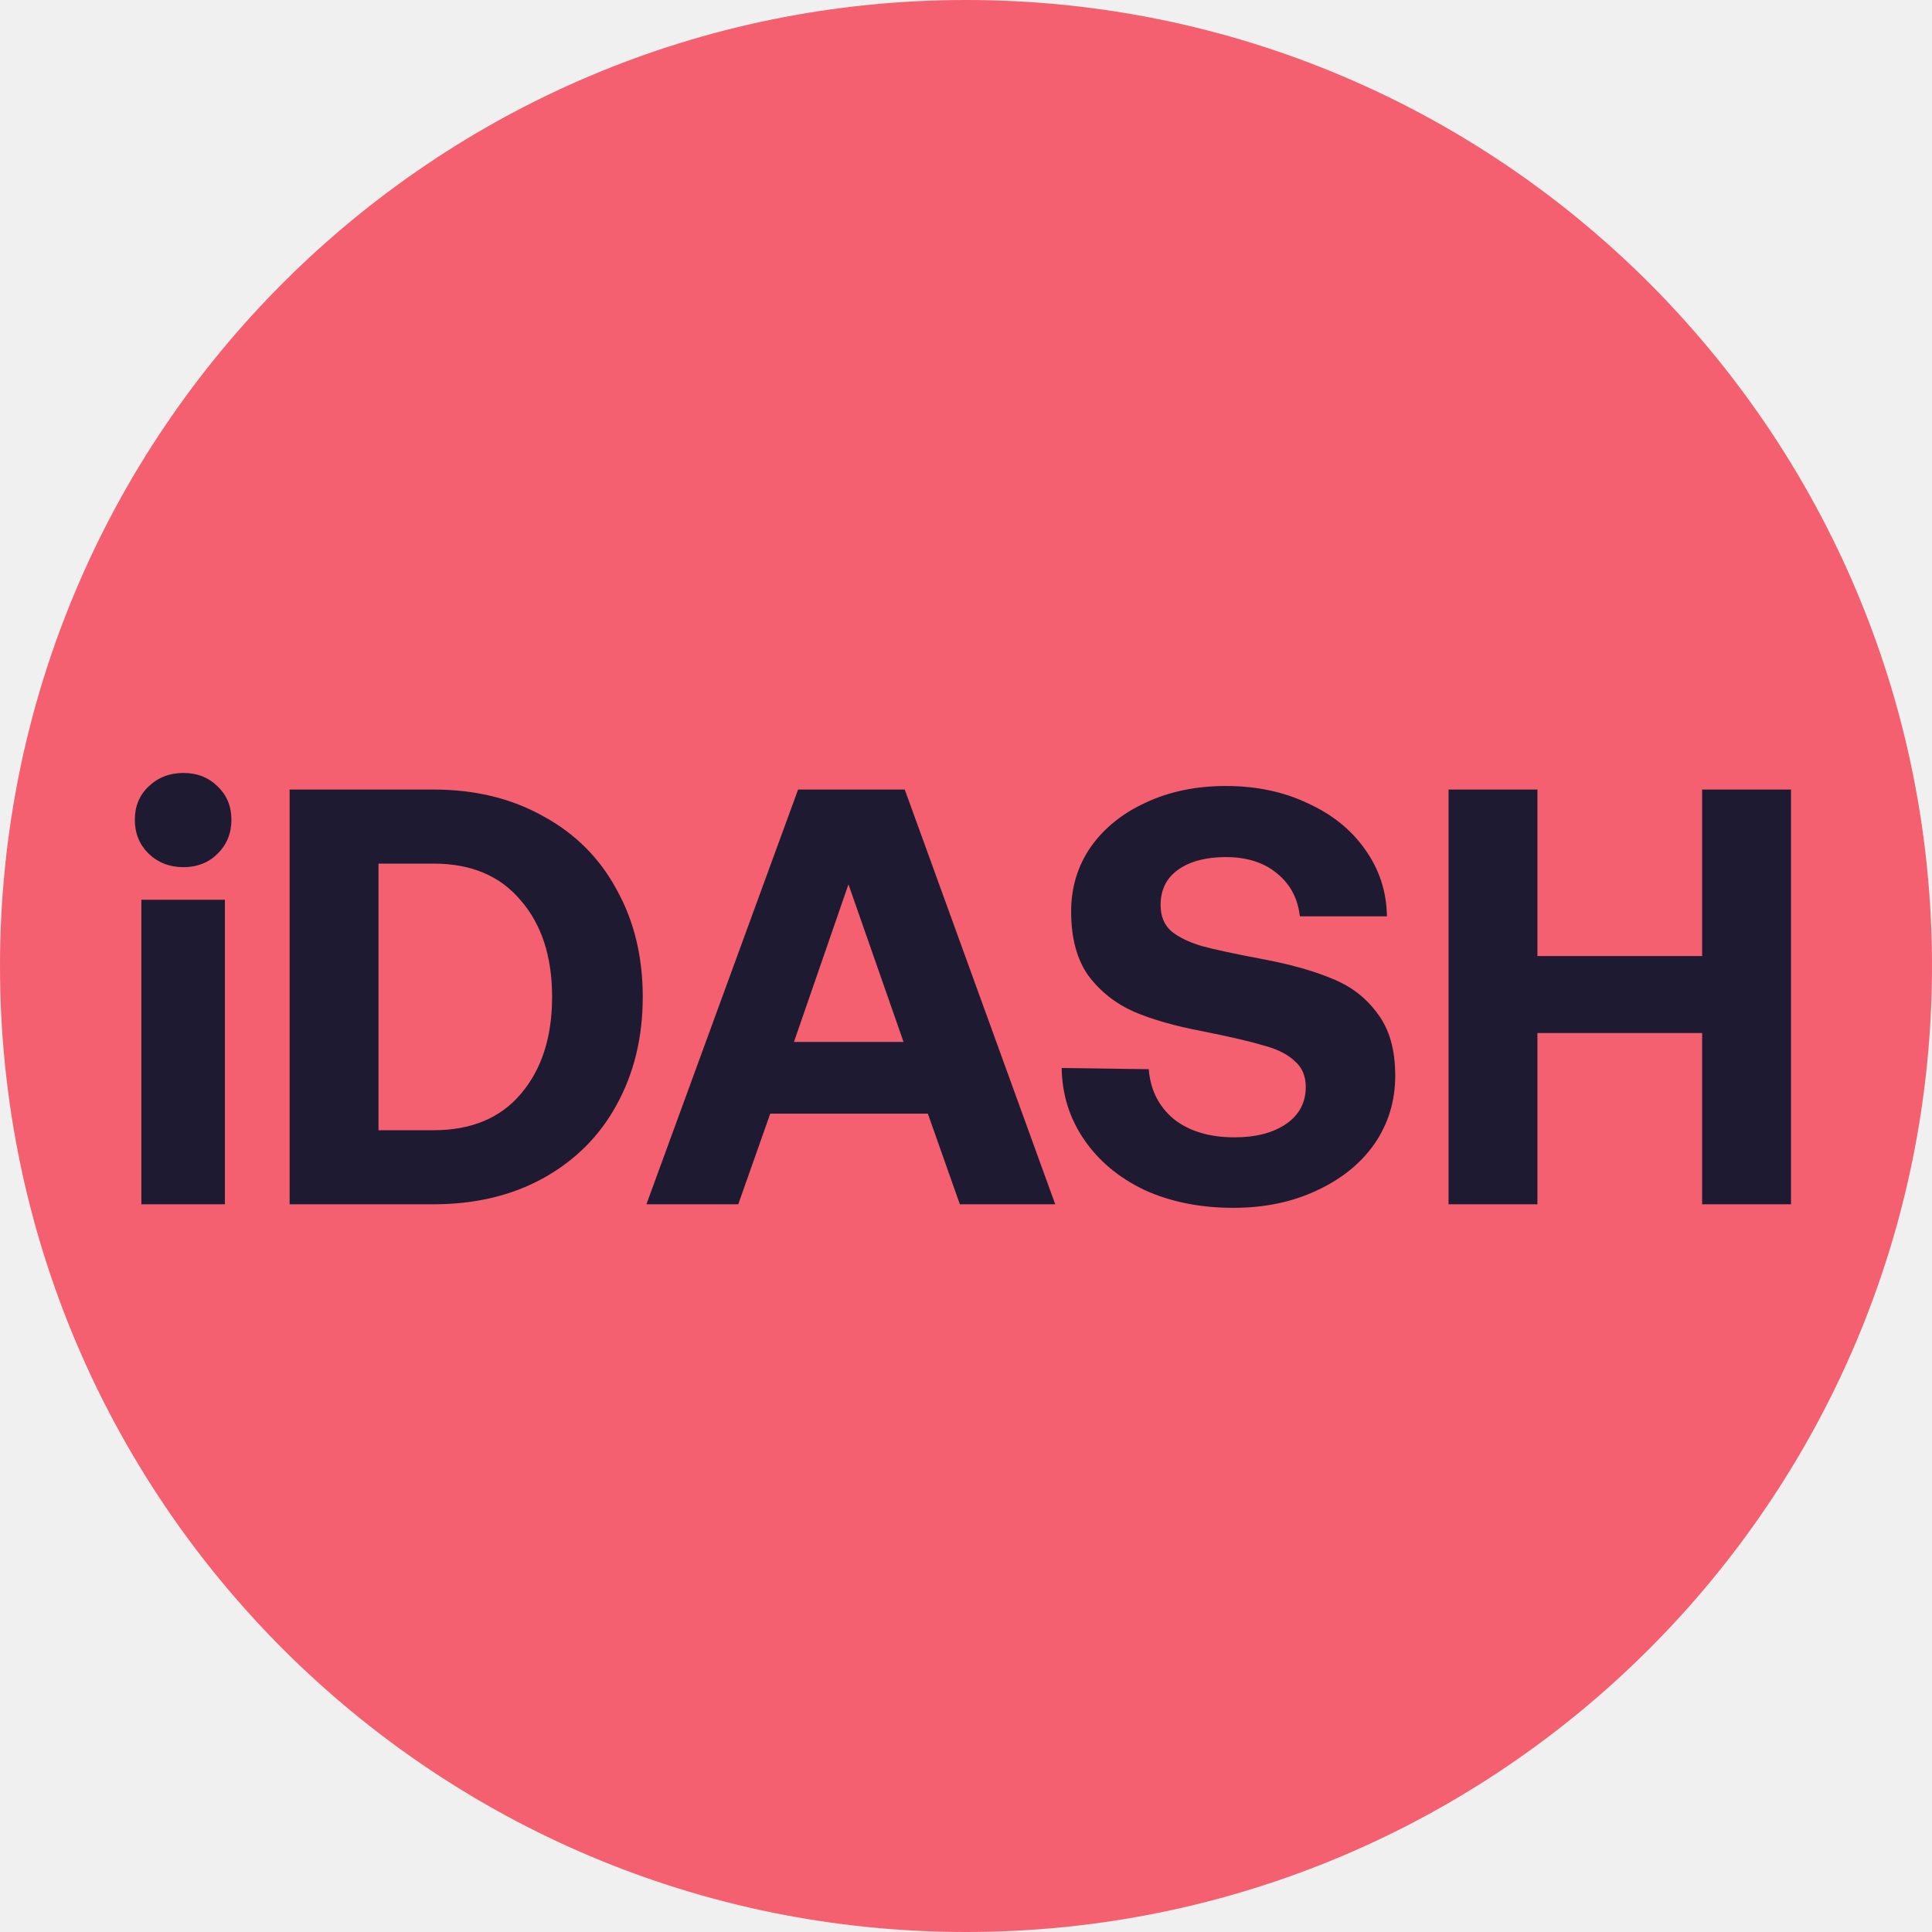
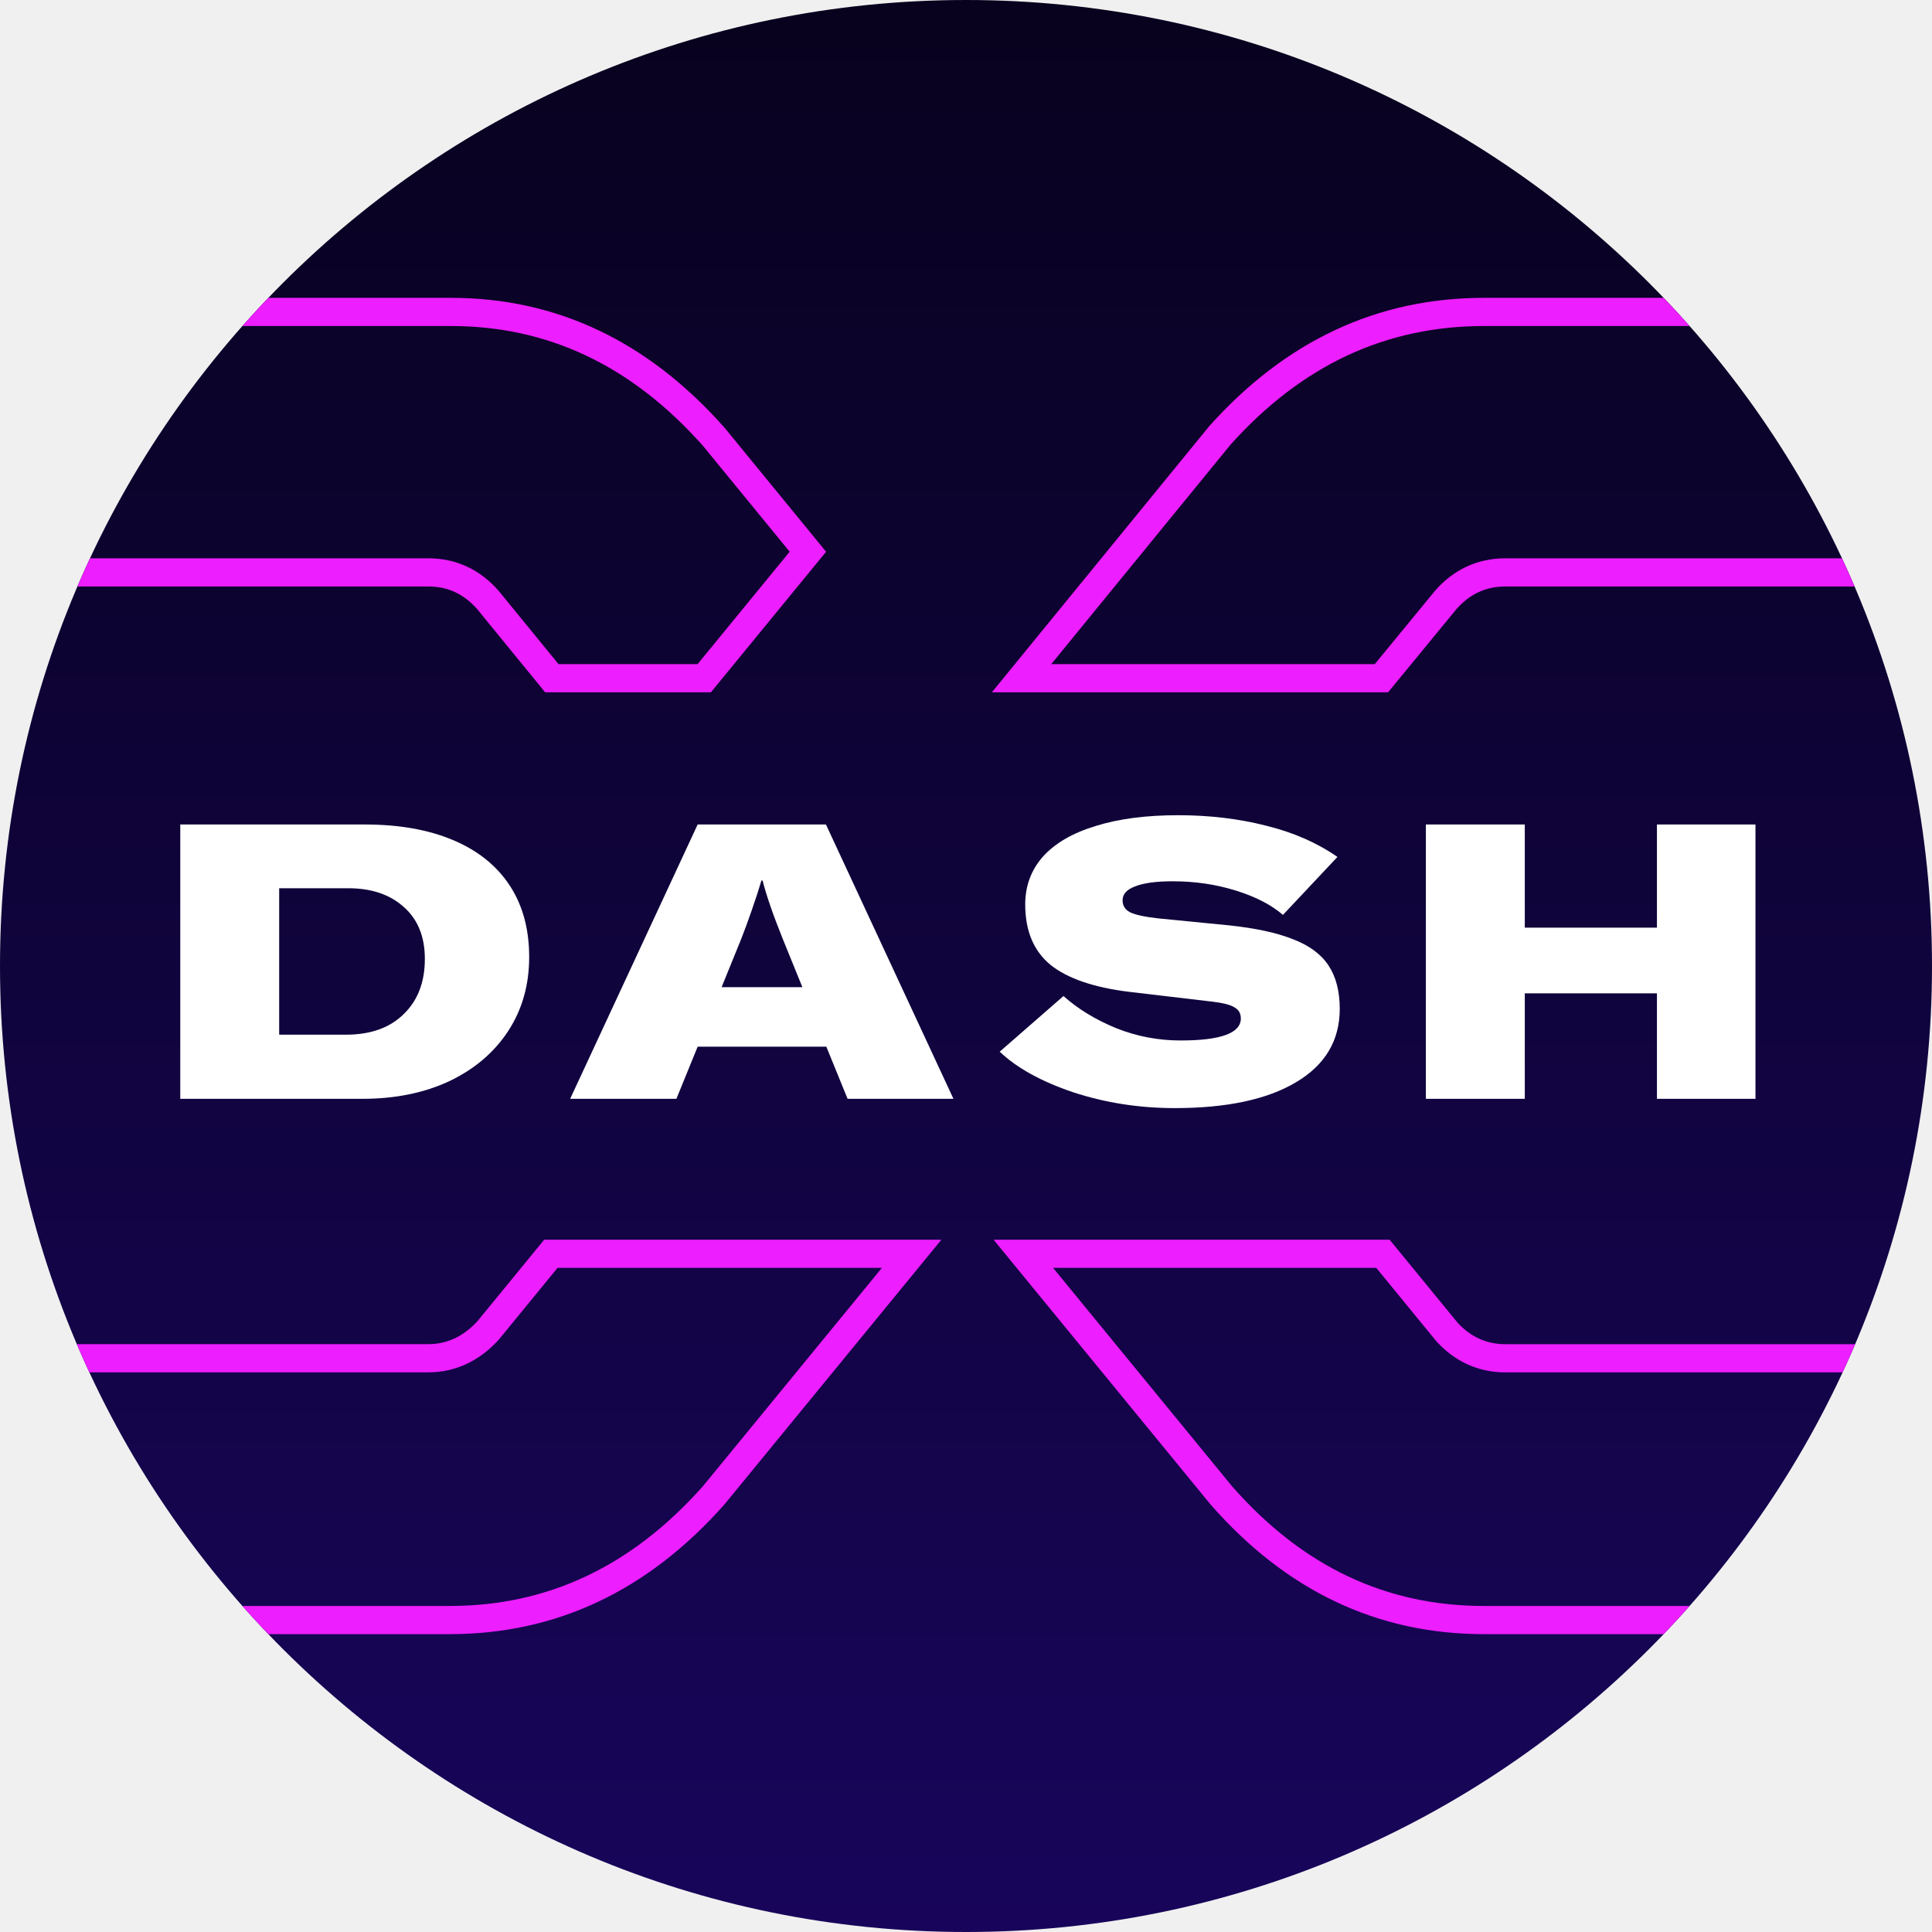
- <svg xmlns="http://www.w3.org/2000/svg" width="300" height="300" viewBox="0 0 300 300" fill="none">
-   <path d="M150 300c82.843 0 150-67.157 150-150S232.843 0 150 0 0 67.157 0 150s67.157 150 150 150z" fill="#F56070" />
-   <path d="M28.482 120.024c2.146 0 3.925.705 5.336 2.116 1.41 1.349 2.116 3.067 2.116 5.152s-.706 3.833-2.116 5.244c-1.411 1.411-3.19 2.116-5.336 2.116-2.147 0-3.956-.705-5.428-2.116-1.411-1.411-2.116-3.159-2.116-5.244s.705-3.803 2.116-5.152c1.472-1.411 3.28-2.116 5.428-2.116zm-6.532 19.688h12.972V187H21.95v-47.288zM44.973 122.6H67.33c6.44 0 12.114 1.38 17.02 4.14 4.968 2.699 8.77 6.501 11.408 11.408 2.699 4.845 4.048 10.396 4.048 16.652s-1.35 11.837-4.048 16.744c-2.637 4.845-6.44 8.648-11.408 11.408C79.443 185.651 73.77 187 67.33 187H44.973v-64.4zm22.356 52.9c5.827 0 10.335-1.871 13.524-5.612 3.25-3.803 4.876-8.832 4.876-15.088 0-6.256-1.625-11.255-4.876-14.996-3.19-3.803-7.697-5.704-13.524-5.704h-8.556v41.4h8.556zm33.047 11.5l23.552-64.4h16.56l23.368 64.4h-14.812l-4.968-14.076h-24.472L114.636 187h-14.26zm22.908-25.208h17.02l-8.556-24.472-8.464 24.472zm55.094 4.232c.246 3.189 1.534 5.765 3.864 7.728 2.392 1.901 5.551 2.852 9.476 2.852 3.251 0 5.888-.675 7.912-2.024 2.086-1.411 3.128-3.343 3.128-5.796 0-1.717-.582-3.067-1.748-4.048-1.104-1.043-2.698-1.84-4.784-2.392-2.024-.613-5.182-1.349-9.476-2.208-4.232-.797-7.789-1.809-10.672-3.036-2.882-1.288-5.244-3.159-7.084-5.612-1.778-2.515-2.668-5.827-2.668-9.936 0-3.741 1.012-7.084 3.036-10.028 2.086-2.944 4.938-5.244 8.556-6.9 3.68-1.717 7.82-2.576 12.42-2.576 4.723 0 8.955.889 12.696 2.668 3.803 1.717 6.778 4.109 8.924 7.176 2.208 3.067 3.343 6.532 3.404 10.396h-13.524c-.306-2.76-1.472-4.968-3.496-6.624-2.024-1.717-4.692-2.576-8.004-2.576-3.066 0-5.52.644-7.36 1.932-1.84 1.288-2.76 3.128-2.76 5.52 0 1.717.552 3.067 1.656 4.048 1.104.92 2.668 1.687 4.692 2.3 2.024.552 5.152 1.227 9.384 2.024 4.294.797 7.912 1.809 10.856 3.036 2.944 1.165 5.306 2.975 7.084 5.428 1.84 2.392 2.76 5.612 2.76 9.66 0 3.925-1.073 7.452-3.22 10.58-2.146 3.067-5.152 5.489-9.016 7.268-3.802 1.779-8.096 2.668-12.88 2.668-5.152 0-9.752-.92-13.8-2.76-3.986-1.901-7.114-4.508-9.384-7.82-2.269-3.312-3.434-7.023-3.496-11.132l13.524.184zM224.93 122.6h13.8v25.852h25.576V122.6h13.8V187h-13.8v-26.588H238.73V187h-13.8v-64.4z" fill="#1E1A31" />
+ <svg xmlns="http://www.w3.org/2000/svg" width="480" height="480" viewBox="0 0 480 480" fill="none">
+   <circle cx="240" cy="240" r="240" fill="url(#paint0_linear)" />
+   <mask id="mask0" mask-type="alpha" maskUnits="userSpaceOnUse" x="0" y="0" width="480" height="480">
+     <circle cx="240" cy="240" r="240" fill="url(#paint1_linear)" />
+   </mask>
+   <g mask="url(#mask0)">
+     <path fill-rule="evenodd" clip-rule="evenodd" d="M123.924 146.839L138.76 165H173.312L196.192 137.076L174.636 110.748C156.805 90.694 136.027 81 112.011 81H12V138.71H106.428C113.355 138.71 119.293 141.538 123.848 146.752L123.924 146.839ZM179.963 106.205L205.24 137.078L176.626 172H135.439L118.576 151.357C115.289 147.595 111.243 145.71 106.428 145.71H7.951C7.076 145.71 6.361 145.433 5.822 144.879C5.274 144.334 5 143.717 5 143.056V76.654C5 75.993 5.274 75.385 5.822 74.831C6.361 74.277 7.076 74 7.951 74H112.011C138.27 74 160.923 84.741 179.963 106.205ZM123.852 332.909L123.701 333.071C119.042 338.081 113.205 340.951 106.428 340.951H12.327V399H111.685C135.94 399 156.82 389.299 174.636 369.252L219.1 315H138.518L123.852 332.909ZM135.203 308H233.888L179.963 373.795C160.923 395.268 138.164 406 111.685 406H7.951C7.076 406 6.414 405.723 5.981 405.169C5.539 404.615 5.327 403.9 5.327 403.007V336.605C5.327 335.943 5.539 335.336 5.981 334.782C6.414 334.228 7.076 333.951 7.951 333.951H106.428C111.022 333.951 115.068 332.074 118.576 328.303L135.203 308ZM362.153 328.643C365.439 332.19 369.371 333.96 373.974 333.96H472.451C473.325 333.96 473.979 334.237 474.421 334.791C474.854 335.345 475.075 336.069 475.075 336.944V403.346C475.075 404.007 474.854 404.624 474.421 405.169C473.979 405.723 473.325 406 472.451 406H368.717C342.238 406 319.585 395.268 300.766 373.795L246.848 308H345.245L362.153 328.643ZM341.93 315H261.635L306.106 369.268C323.696 389.299 344.46 399 368.717 399H468.075V340.96H373.974C367.312 340.96 361.552 338.295 357.018 333.4L356.872 333.244L341.93 315ZM361.826 151.357C365.112 147.595 369.159 145.71 373.974 145.71H472.451C473.325 145.71 473.979 145.433 474.421 144.879C474.854 144.334 475.075 143.717 475.075 143.056V76.654C475.075 75.769 474.854 75.108 474.421 74.661C473.979 74.223 473.325 74 472.451 74H368.717C342.238 74 319.479 84.625 300.439 105.874L246.427 172H344.868L361.826 151.357ZM341.559 165L356.484 146.832L356.554 146.752C361.109 141.538 367.047 138.71 373.974 138.71H468.075V81H368.717C344.443 81 323.562 90.611 305.758 110.428L261.183 165H341.559Z" fill="#ED1EFF" />
+   </g>
+   <path d="M90.577 204.84C99.089 204.84 106.385 206.12 112.465 208.68C118.609 211.24 123.313 214.984 126.577 219.912C129.841 224.84 131.473 230.792 131.473 237.768C131.473 244.68 129.745 250.792 126.289 256.104C122.833 261.416 117.969 265.576 111.697 268.584C105.425 271.528 98.193 273 90.001 273H44.785V204.84H90.577ZM85.969 257.064C92.049 257.064 96.817 255.368 100.273 251.976C103.793 248.584 105.553 244.008 105.553 238.248C105.553 232.744 103.825 228.456 100.369 225.384C96.913 222.248 92.305 220.68 86.545 220.68H69.361V257.064H85.969Z" fill="white" />
+   <path d="M210.58 273L205.3 260.04H173.332L168.052 273H141.652L173.332 204.84H205.204L236.884 273H210.58ZM199.348 245.256L194.548 233.448C192.116 227.432 190.42 222.536 189.46 218.76H189.172C188.596 220.744 187.796 223.208 186.772 226.152C185.748 229.096 184.852 231.528 184.084 233.448L179.284 245.256H199.348Z" fill="white" />
+   <path d="M291.865 275.304C283.033 275.304 274.617 273.992 266.617 271.368C258.681 268.68 252.601 265.32 248.377 261.288L264.217 247.464C267.801 250.664 272.153 253.32 277.273 255.432C282.393 257.48 287.737 258.504 293.305 258.504C303.289 258.504 308.281 256.68 308.281 253.032C308.281 251.752 307.737 250.824 306.649 250.248C305.625 249.608 303.673 249.128 300.793 248.808L280.441 246.408C271.673 245.32 265.177 243.08 260.953 239.688C256.793 236.232 254.713 231.24 254.713 224.712C254.713 220.104 256.185 216.136 259.129 212.808C262.137 209.48 266.489 206.952 272.185 205.224C277.881 203.432 284.729 202.536 292.729 202.536C300.473 202.536 307.737 203.4 314.521 205.128C321.305 206.792 327.225 209.384 332.281 212.904L318.745 227.304C315.865 224.808 311.961 222.792 307.033 221.256C302.105 219.72 296.889 218.952 291.385 218.952C287.289 218.952 284.185 219.368 282.073 220.2C279.961 220.968 278.905 222.12 278.905 223.656C278.905 225 279.513 225.992 280.729 226.632C282.009 227.272 284.345 227.784 287.737 228.168L305.305 229.896C311.961 230.6 317.273 231.752 321.241 233.352C325.273 234.888 328.217 237.064 330.073 239.88C331.929 242.696 332.857 246.28 332.857 250.632C332.857 258.504 329.241 264.584 322.009 268.872C314.841 273.16 304.793 275.304 291.865 275.304Z" fill="white" />
+   <path d="M436.142 273H411.662V246.792H378.83V273H354.254V204.84H378.83V230.472H411.662V204.84H436.142V273Z" fill="white" />
+   <defs>
+     <linearGradient id="paint0_linear" x1="240" y1="0" x2="240" y2="701.818" gradientUnits="userSpaceOnUse">
+       <stop stop-color="#08021E" />
+       <stop offset="1" stop-color="#1F0777" />
+     </linearGradient>
+     <linearGradient id="paint1_linear" x1="240" y1="0" x2="240" y2="701.818" gradientUnits="userSpaceOnUse">
+       <stop stop-color="#08021E" />
+       <stop offset="1" stop-color="#1F0777" />
+     </linearGradient>
+   </defs>
</svg>
